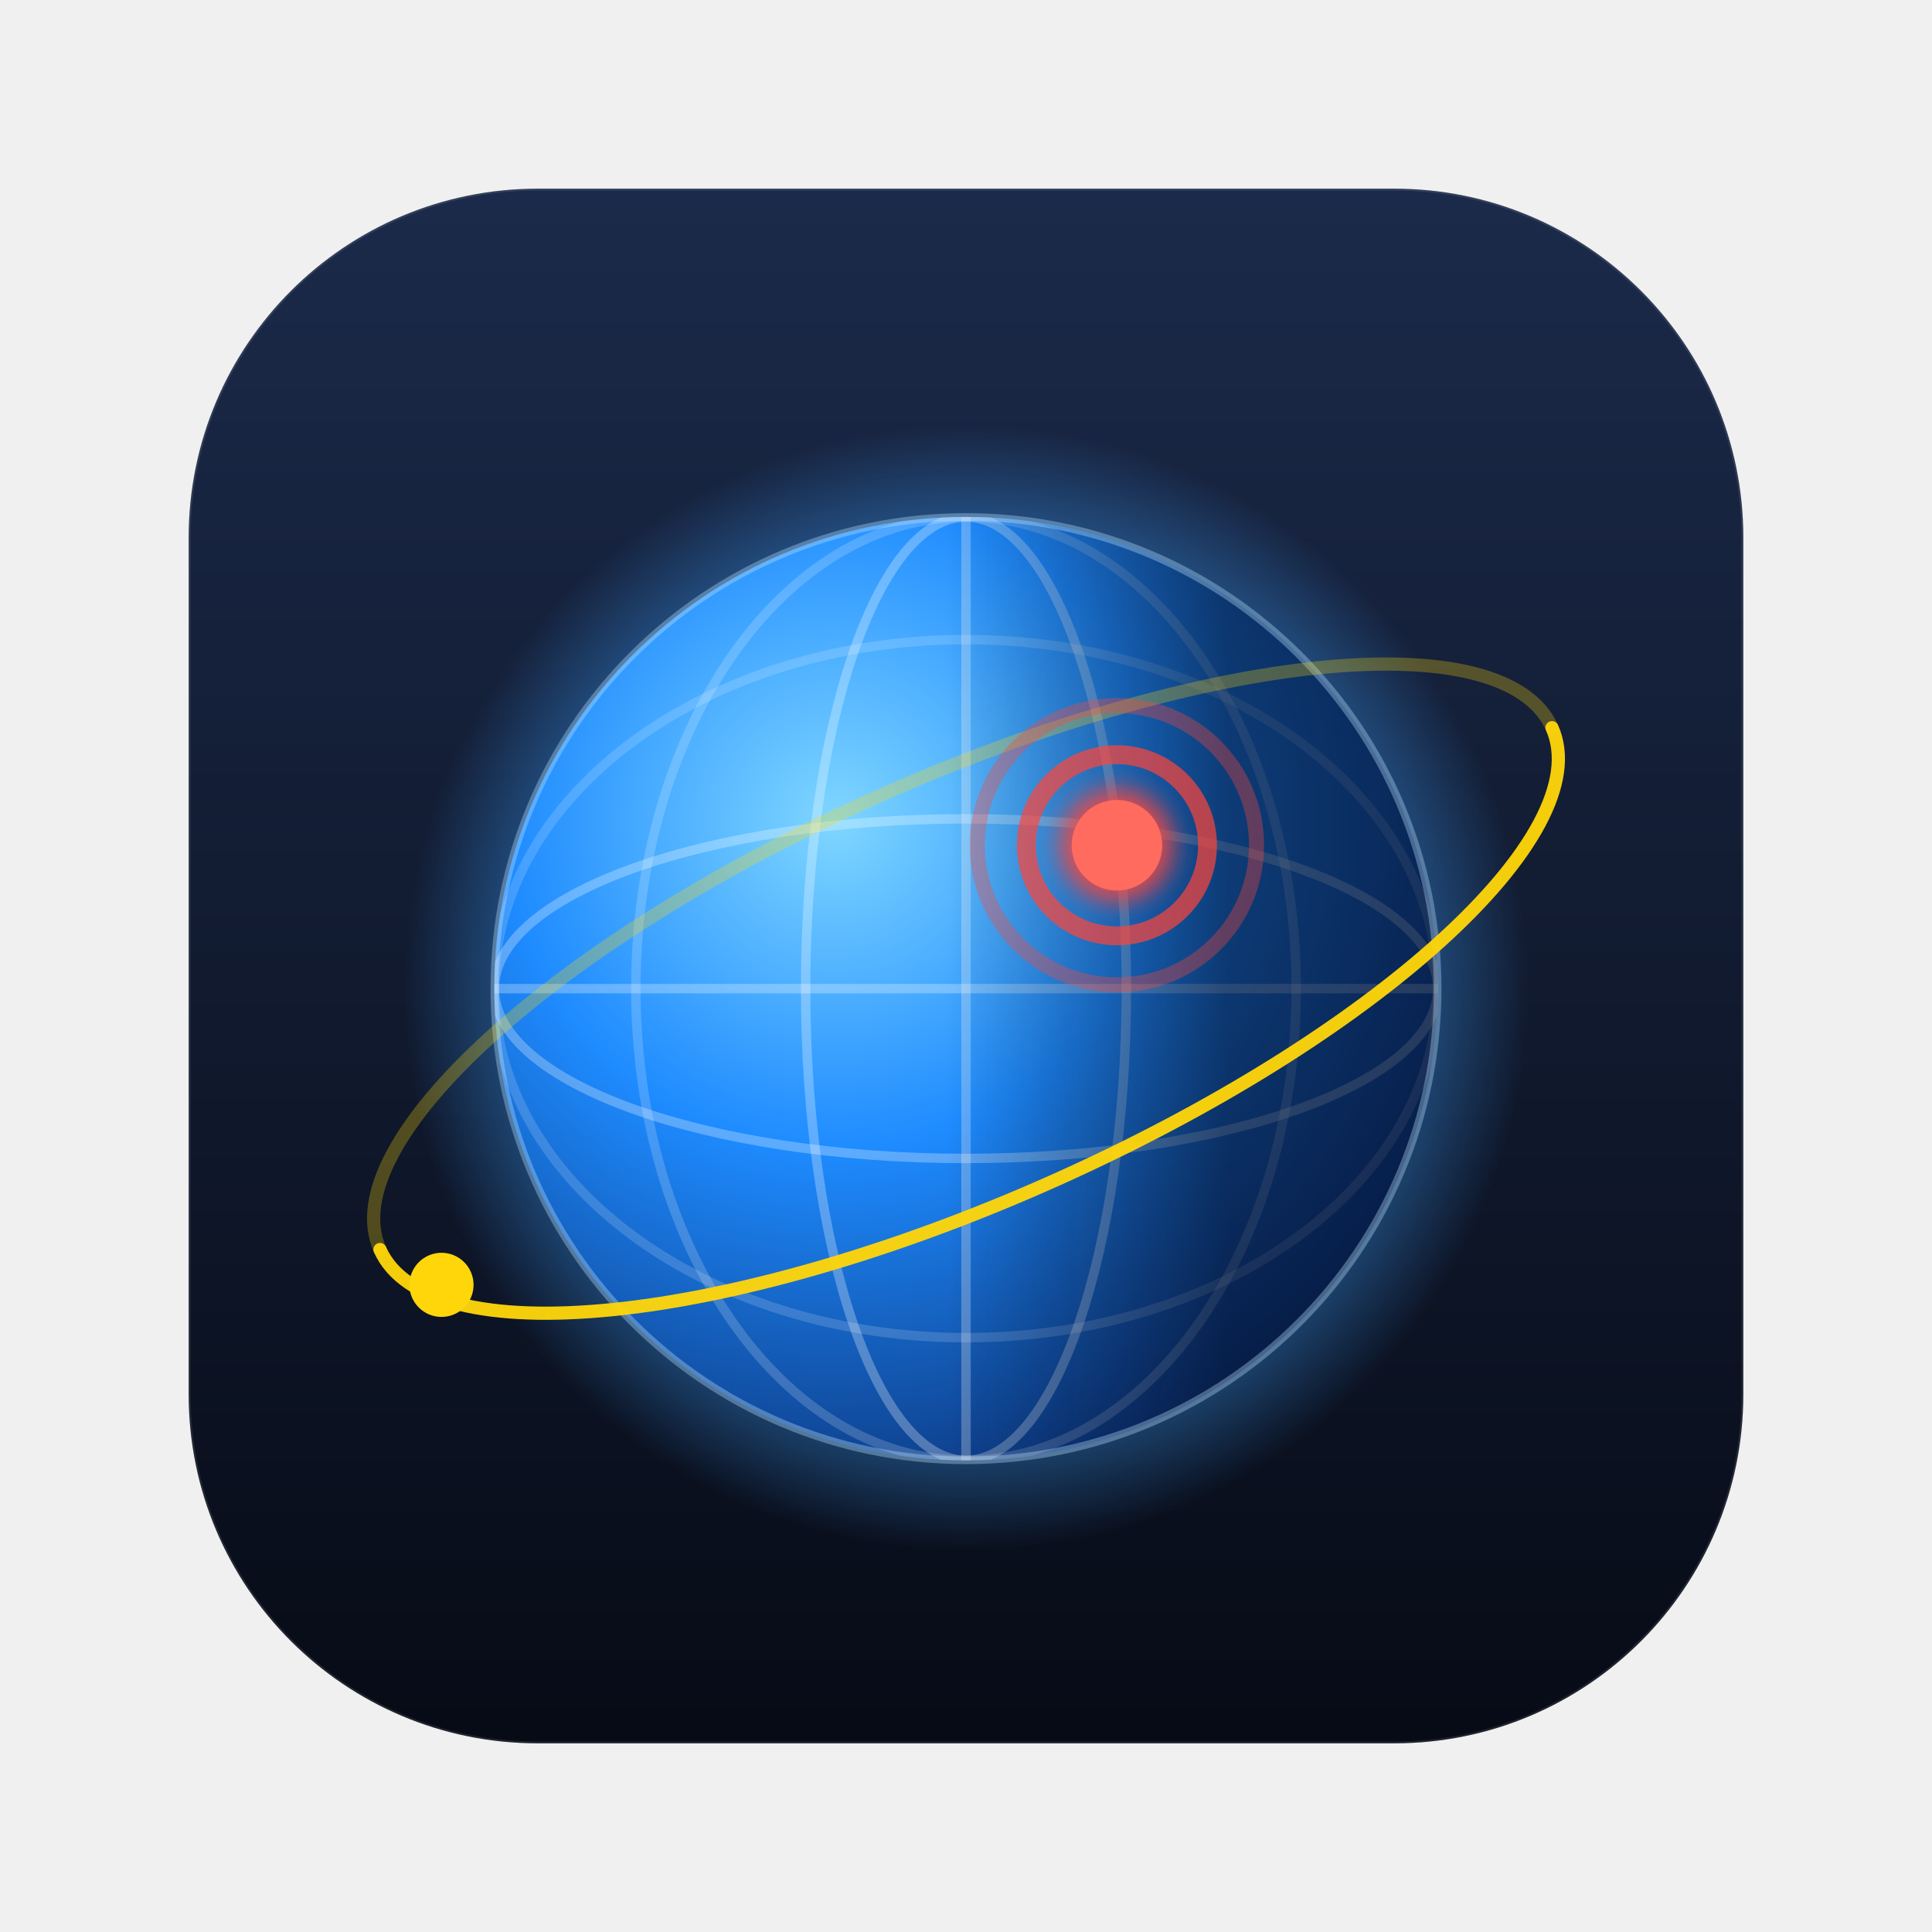
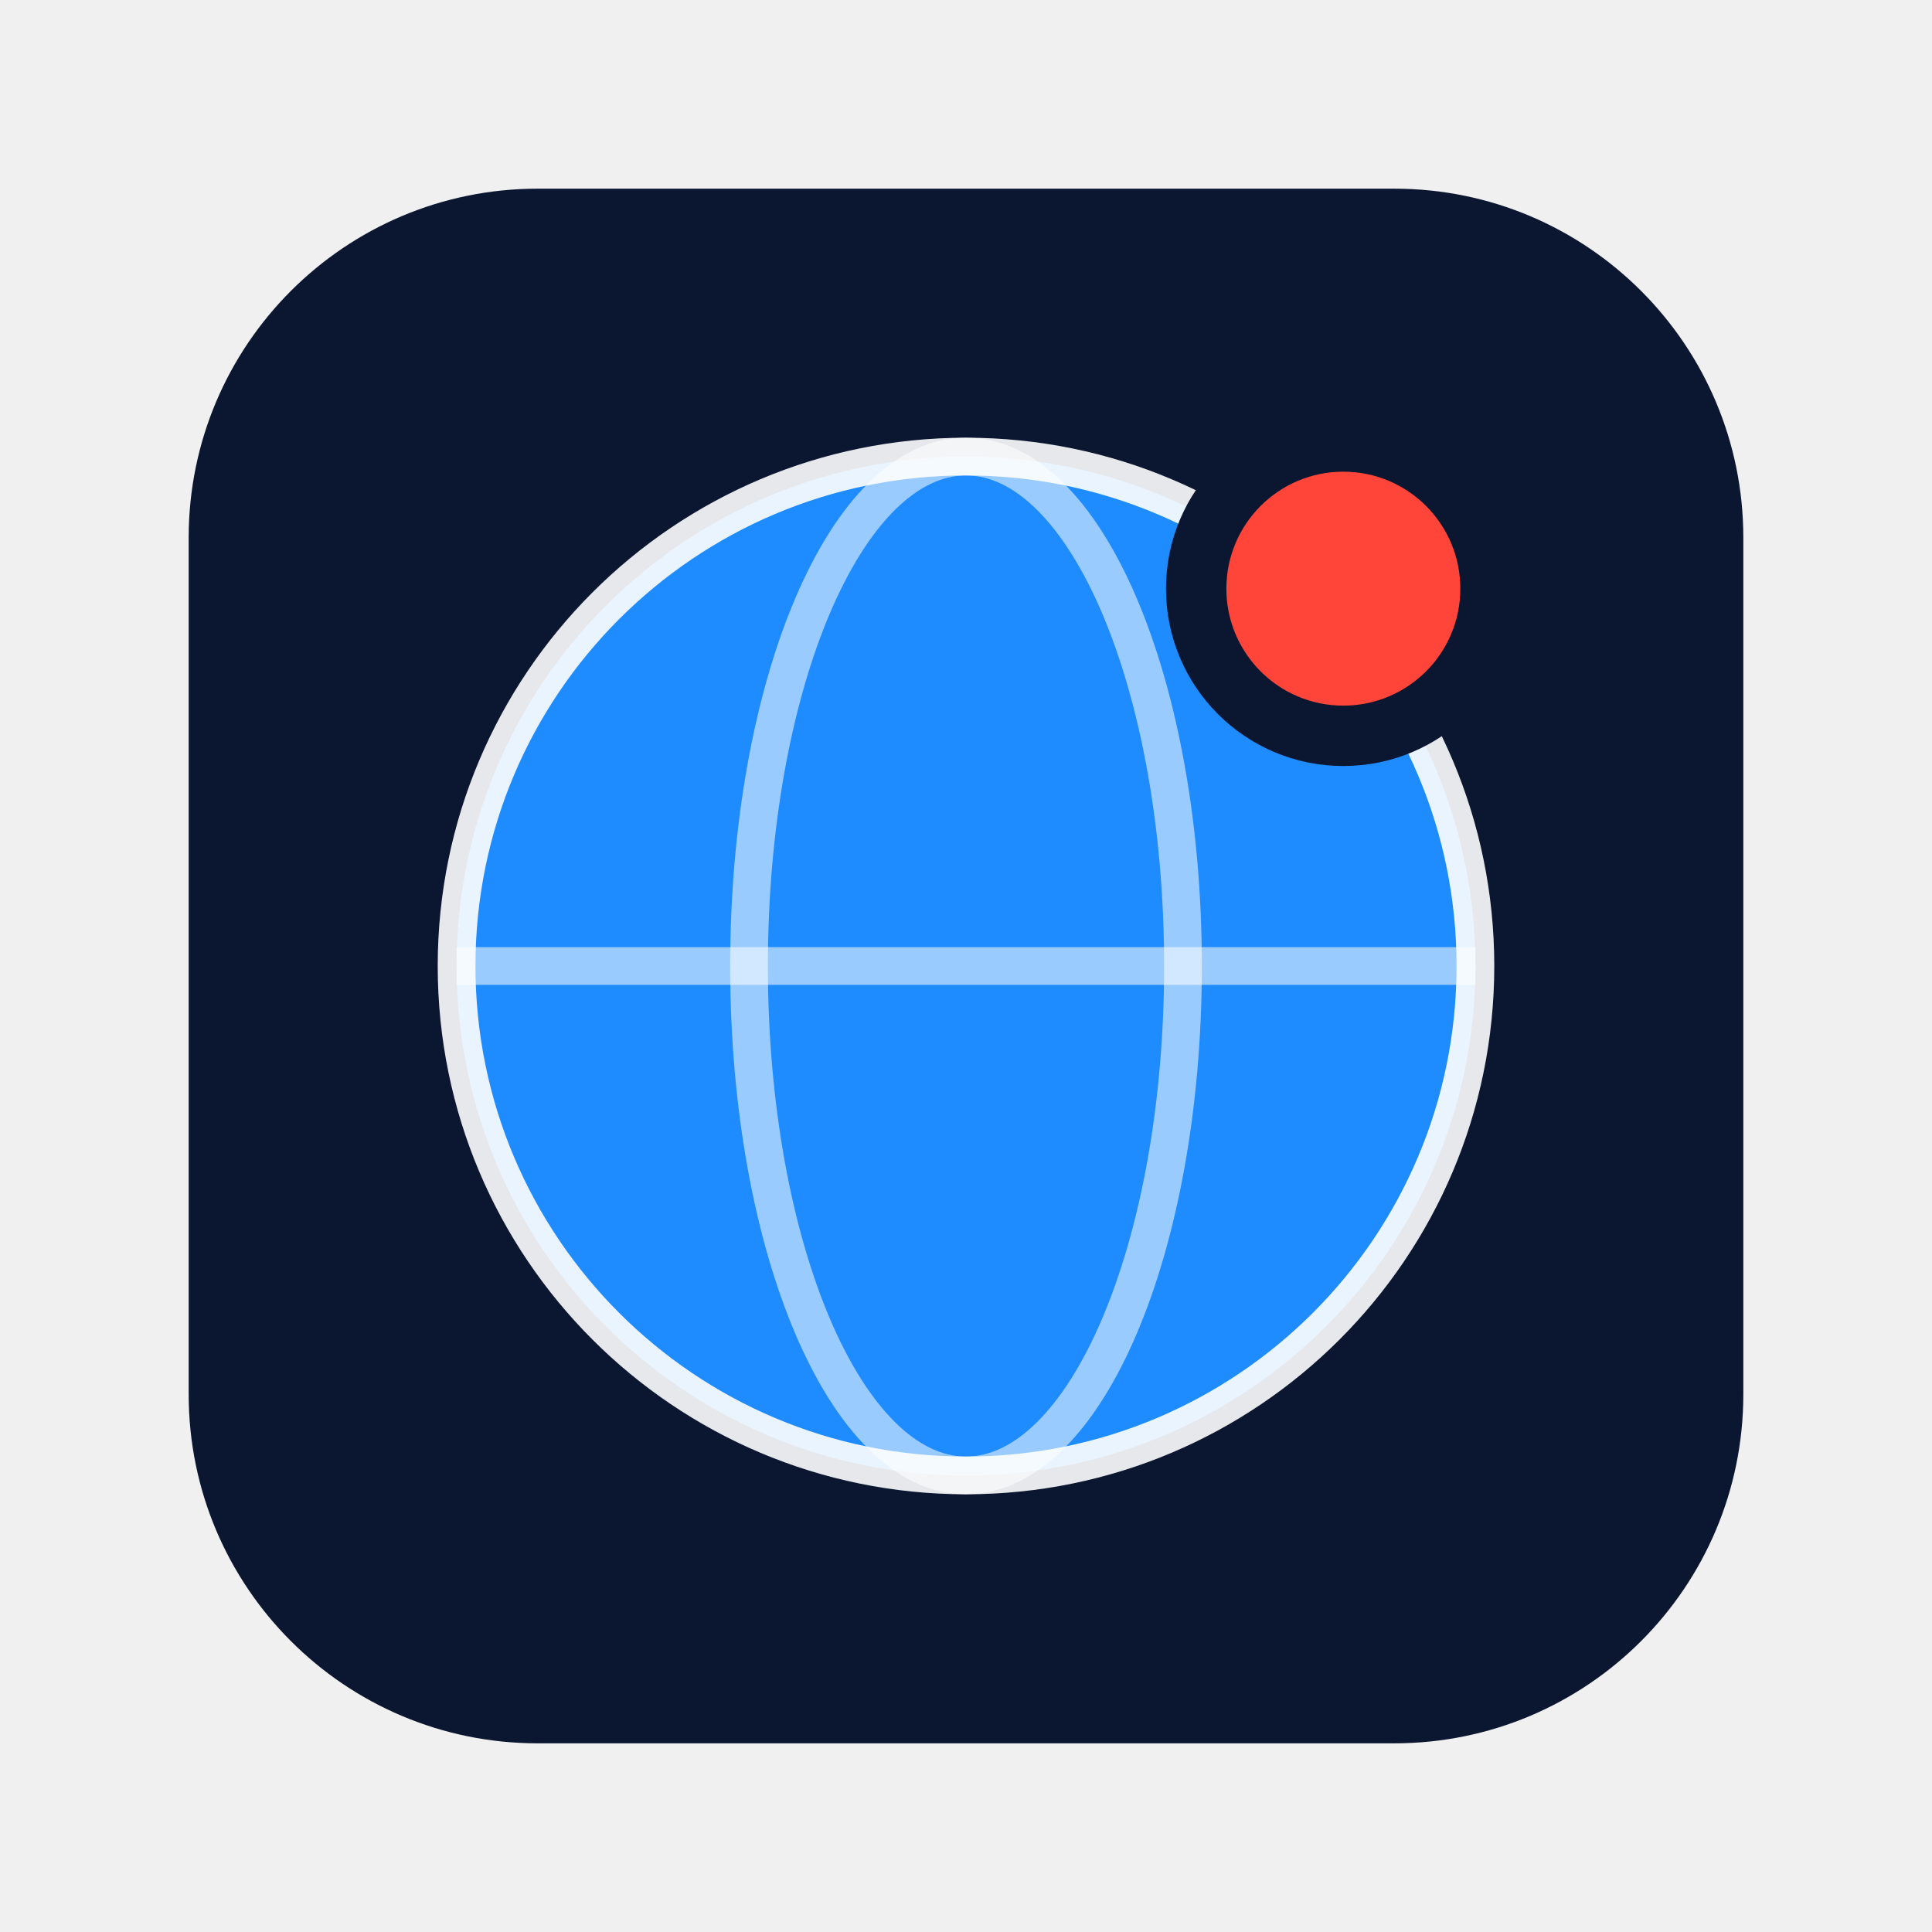
<svg xmlns="http://www.w3.org/2000/svg" viewBox="0 0 1024 1024" width="1024" height="1024">
-   <defs>
-     <linearGradient id="tile" x1="0" y1="0" x2="0" y2="1">
-       <stop offset="0" stop-color="#1b2a4a" />
-       <stop offset="1" stop-color="#070b16" />
-     </linearGradient>
-     <radialGradient id="globe" cx="0.36" cy="0.32" r="0.78">
-       <stop offset="0" stop-color="#7fd6ff" />
-       <stop offset="0.45" stop-color="#1e8bff" />
-       <stop offset="1" stop-color="#0a2f73" />
-     </radialGradient>
-     <radialGradient id="glow" cx="0.5" cy="0.5" r="0.5">
-       <stop offset="0.72" stop-color="#3aa0ff" stop-opacity="0.55" />
-       <stop offset="1" stop-color="#3aa0ff" stop-opacity="0" />
-     </radialGradient>
-     <linearGradient id="night" x1="0" y1="0" x2="1" y2="0">
-       <stop offset="0.48" stop-color="#020617" stop-opacity="0" />
-       <stop offset="0.78" stop-color="#020617" stop-opacity="0.55" />
-     </linearGradient>
-     <clipPath id="ball">
-       <circle cx="512" cy="524" r="250" />
-     </clipPath>
-     <filter id="soft" x="-20%" y="-20%" width="140%" height="140%">
-       <feGaussianBlur stdDeviation="6" />
-     </filter>
-   </defs>
-   <rect x="100" y="100" width="824" height="824" rx="185" fill="url(#tile)" />
-   <rect x="100.5" y="100.5" width="823" height="823" rx="184.5" fill="none" stroke="#ffffff" stroke-opacity="0.1" />
-   <circle cx="512" cy="524" r="300" fill="url(#glow)" />
-   <circle cx="512" cy="524" r="250" fill="url(#globe)" />
-   <g clip-path="url(#ball)" fill="none" stroke="#ffffff" stroke-opacity="0.28" stroke-width="5">
-     <ellipse cx="512" cy="524" rx="250" ry="90" />
-     <line x1="262" y1="524" x2="762" y2="524" />
-     <ellipse cx="512" cy="524" rx="250" ry="185" stroke-opacity="0.16" />
-     <ellipse cx="512" cy="524" rx="85" ry="250" />
-     <ellipse cx="512" cy="524" rx="175" ry="250" stroke-opacity="0.18" />
-     <line x1="512" y1="274" x2="512" y2="774" />
-     <rect x="262" y="274" width="500" height="500" fill="url(#night)" stroke="none" />
+   <rect x="100" y="100" width="824" height="824" rx="185" fill="#0b1730" />
+   <circle cx="512" cy="512" r="270" fill="#1e8bff" />
+   <g fill="none" stroke="#ffffff" stroke-opacity="0.55" stroke-width="20">
+     <ellipse cx="512" cy="512" rx="115" ry="270" />
+     <line x1="242" y1="512" x2="782" y2="512" />
  </g>
-   <circle cx="512" cy="524" r="250" fill="none" stroke="#bfe6ff" stroke-opacity="0.35" stroke-width="4" />
-   <g fill="none" stroke="#ffd60a" stroke-width="7" stroke-linecap="round" transform="rotate(-24 512 524)">
-     <path d="M 172 524 A 340 112 0 0 1 852 524" stroke-opacity="0.28" />
-     <path d="M 852 524 A 340 112 0 0 1 172 524" stroke-opacity="0.95" />
-   </g>
-   <circle cx="234" cy="681" r="17" fill="#ffd60a" />
-   <circle cx="592" cy="448" r="74" fill="none" stroke="#ff453a" stroke-opacity="0.35" stroke-width="8" />
-   <circle cx="592" cy="448" r="48" fill="none" stroke="#ff453a" stroke-opacity="0.7" stroke-width="10" />
-   <circle cx="592" cy="448" r="30" fill="#ff453a" filter="url(#soft)" opacity="0.85" />
-   <circle cx="592" cy="448" r="24" fill="#ff6b5e" />
+   <circle cx="512" cy="512" r="270" fill="none" stroke="#ffffff" stroke-opacity="0.9" stroke-width="20" />
+   <circle cx="712" cy="312" r="78" fill="#ff453a" stroke="#0b1730" stroke-width="32" />
</svg>
